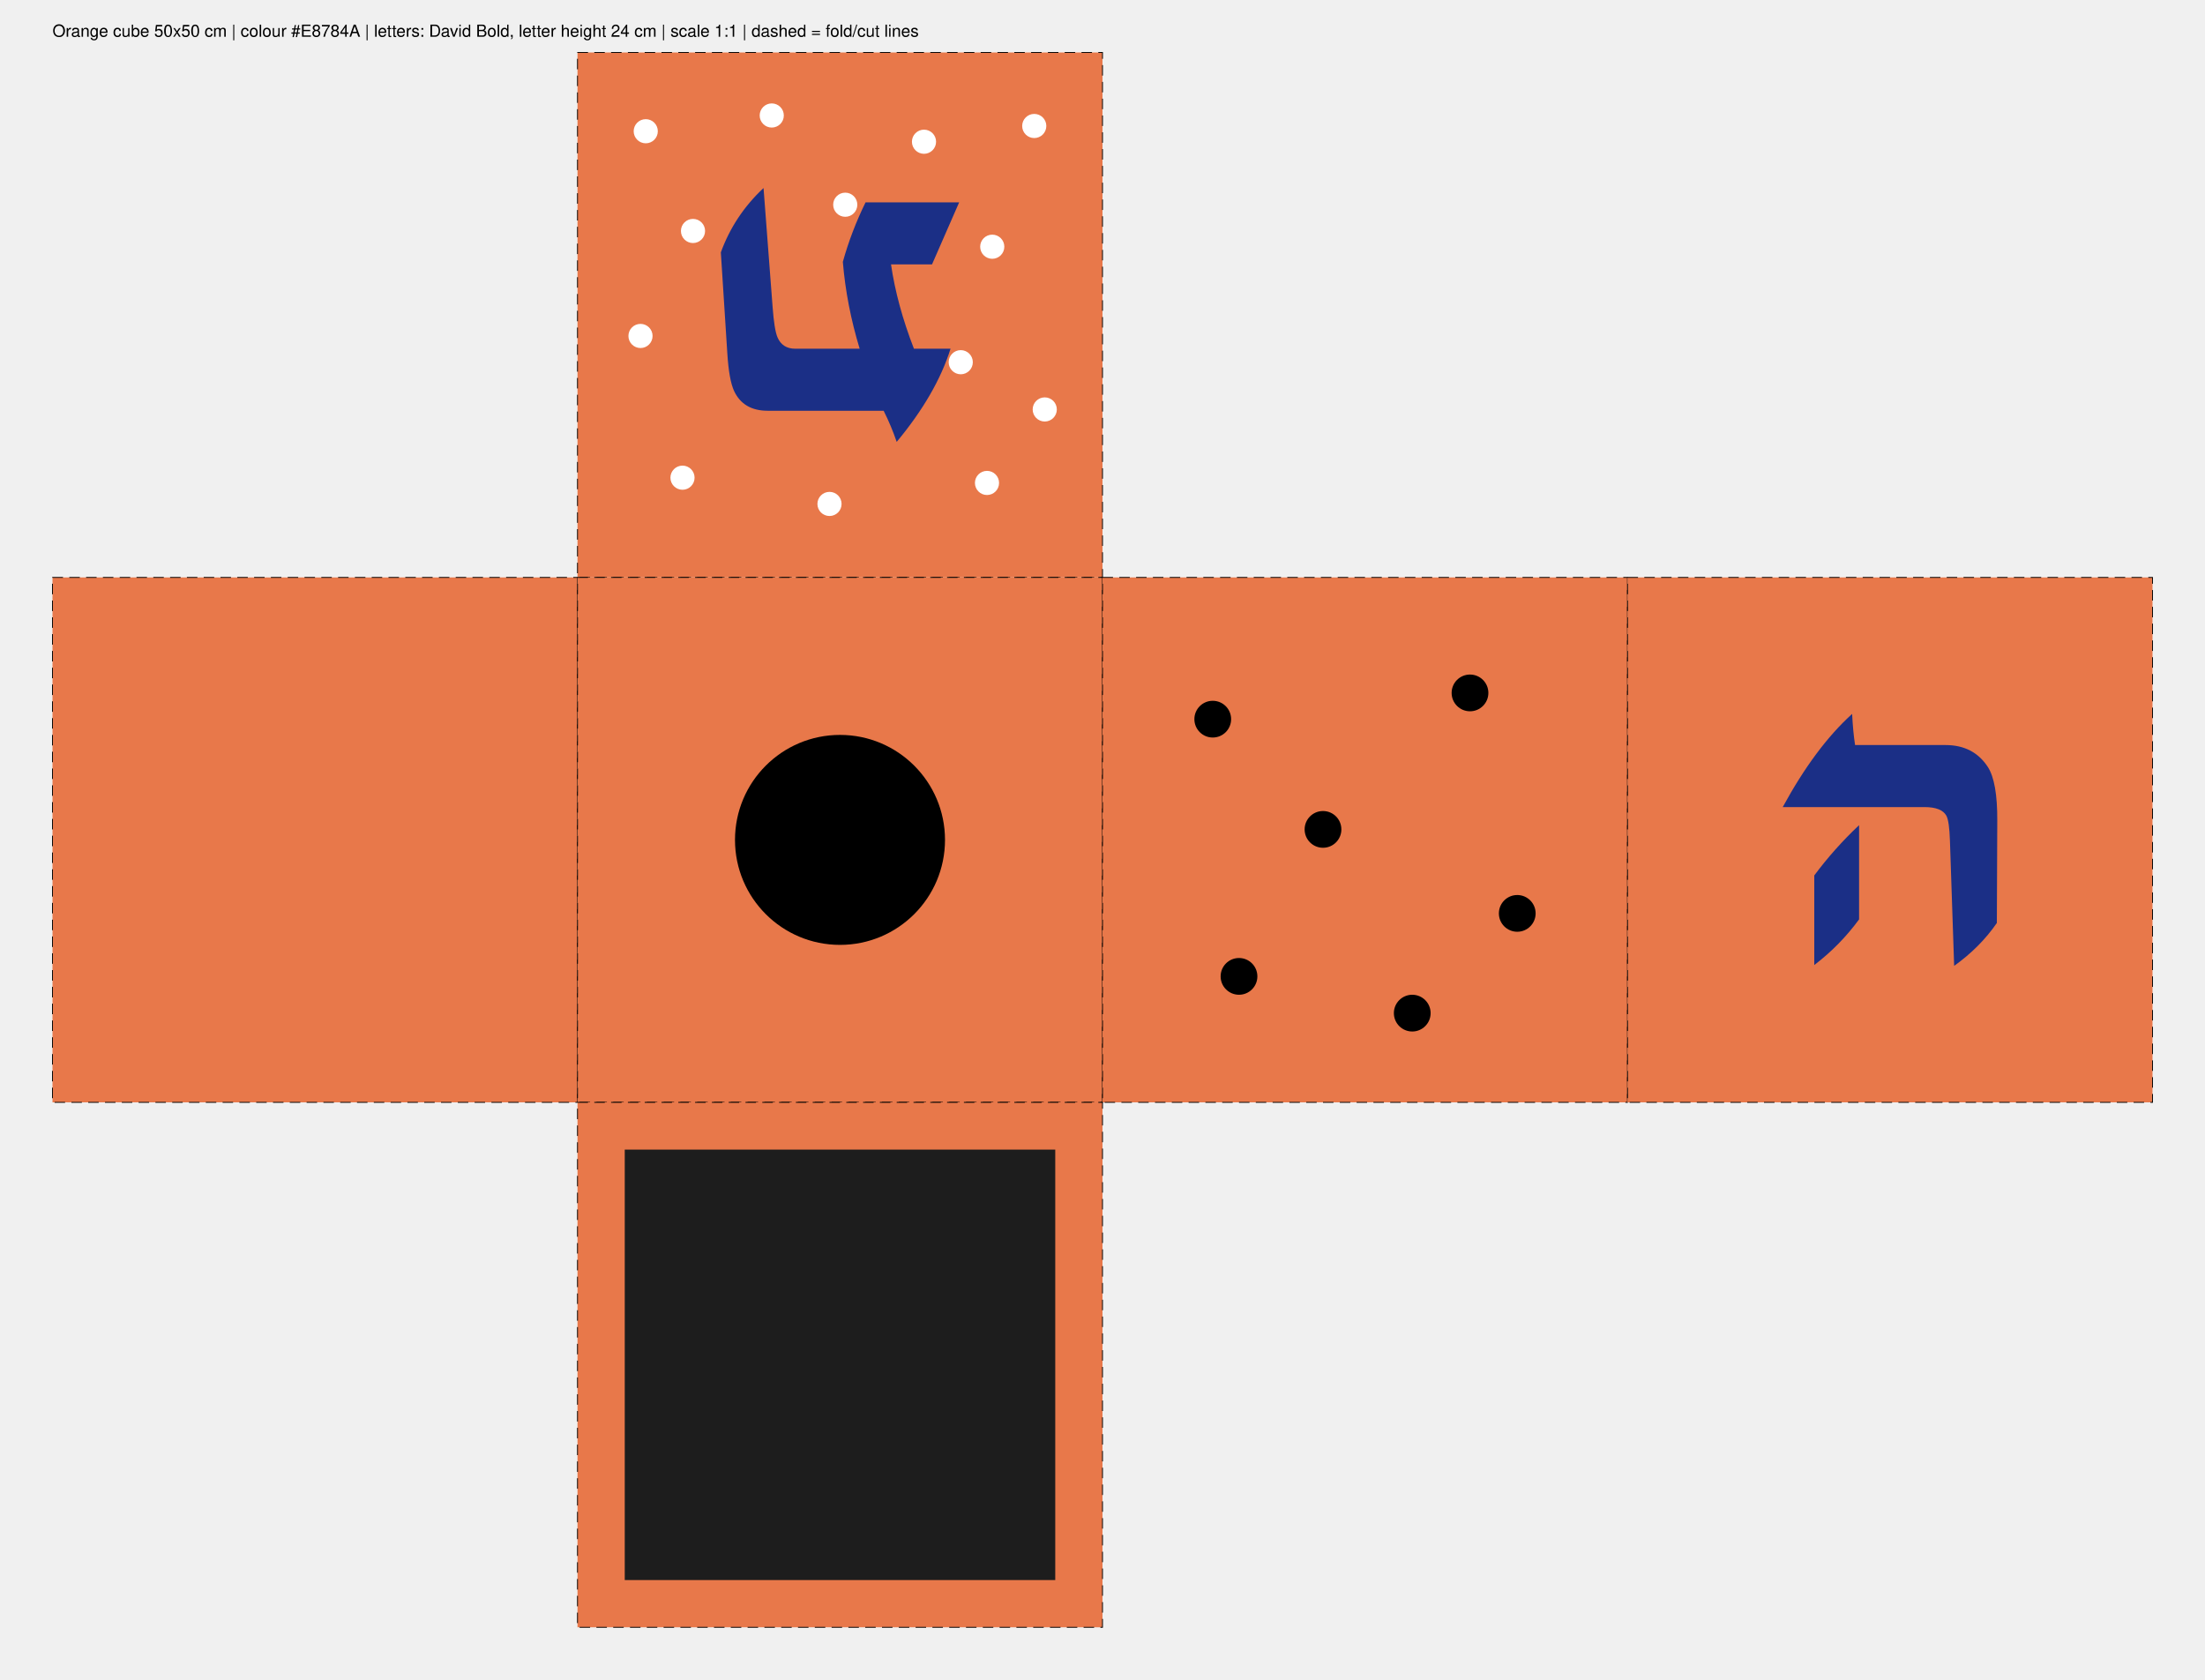
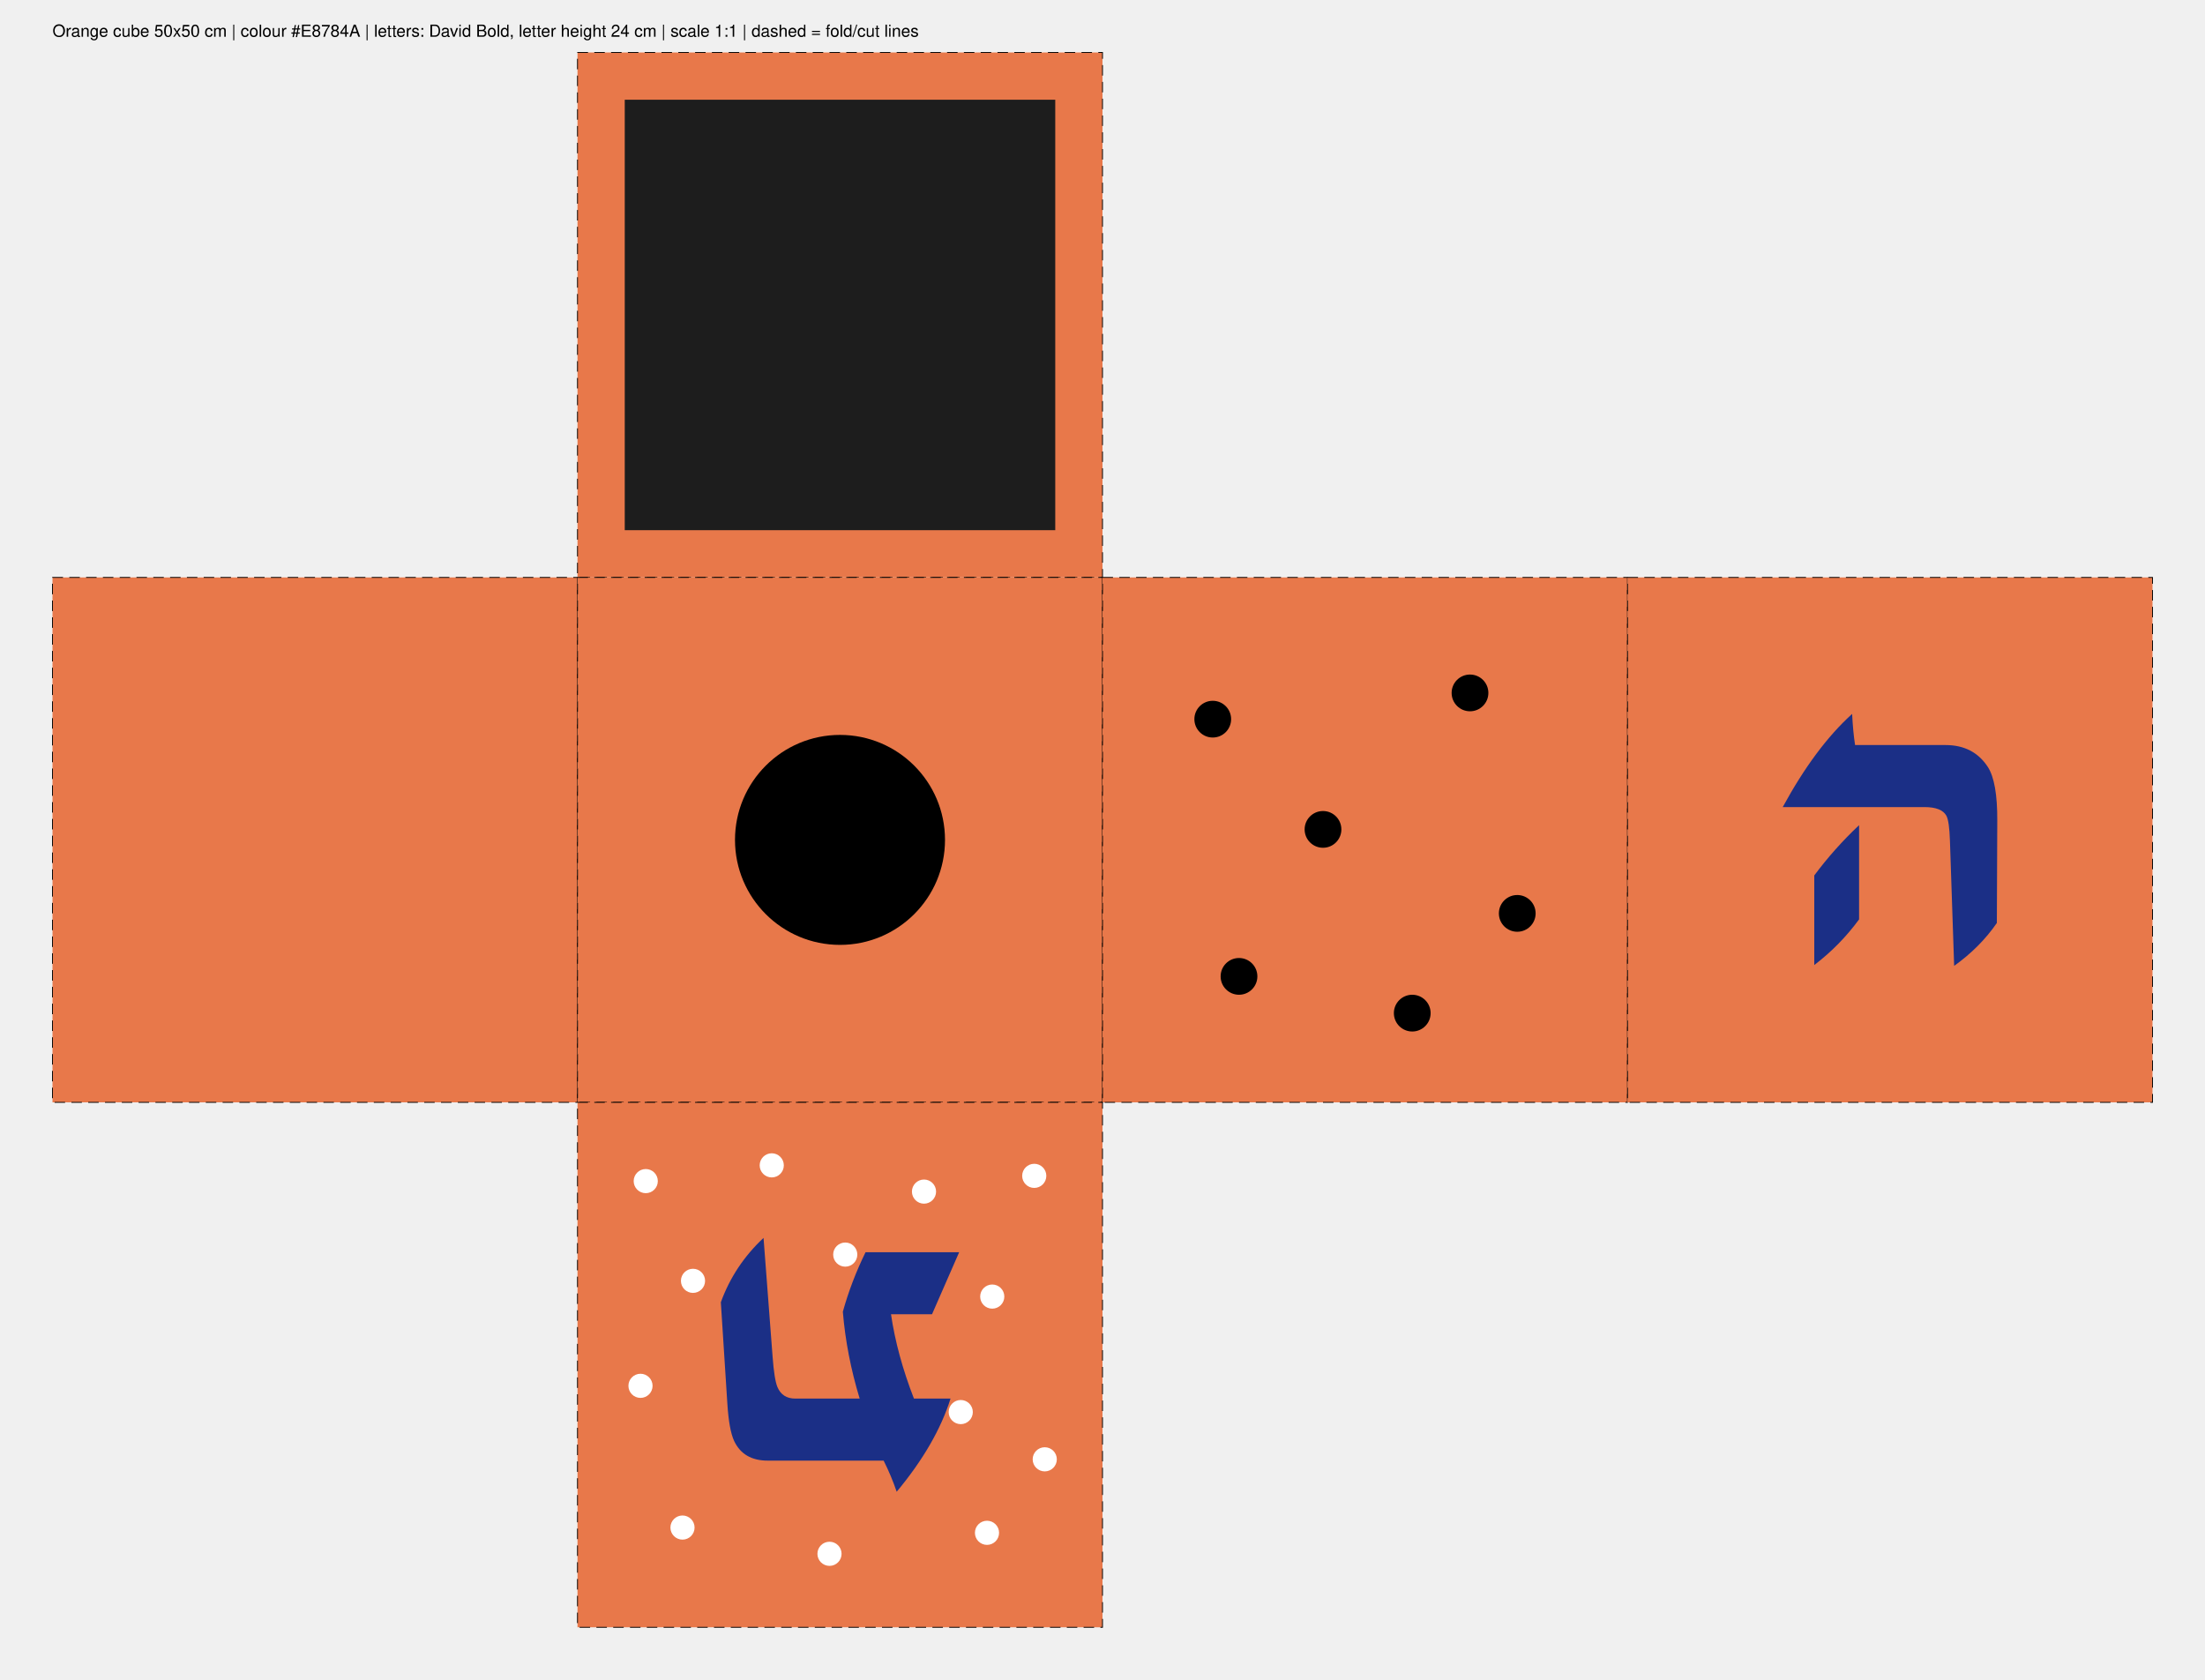
<svg xmlns="http://www.w3.org/2000/svg" width="210cm" height="160cm" viewBox="0 0 210 160">
  <rect x="55" y="5" width="50" height="50" fill="#e8784a" stroke="#000" stroke-width="0.08" stroke-dasharray="1 0.6" />
-   <circle cx="61.50" cy="12.50" r="1.15" fill="#fff" />
-   <circle cx="73.50" cy="11.00" r="1.15" fill="#fff" />
-   <circle cx="88.00" cy="13.50" r="1.15" fill="#fff" />
-   <circle cx="98.50" cy="12.00" r="1.15" fill="#fff" />
-   <circle cx="66.00" cy="22.00" r="1.15" fill="#fff" />
-   <circle cx="80.50" cy="19.50" r="1.15" fill="#fff" />
-   <circle cx="94.50" cy="23.50" r="1.15" fill="#fff" />
-   <circle cx="61.00" cy="32.00" r="1.15" fill="#fff" />
-   <circle cx="71.50" cy="35.50" r="1.15" fill="#fff" />
-   <circle cx="91.50" cy="34.50" r="1.15" fill="#fff" />
-   <circle cx="99.50" cy="39.00" r="1.15" fill="#fff" />
-   <circle cx="65.00" cy="45.50" r="1.15" fill="#fff" />
-   <circle cx="79.00" cy="48.00" r="1.15" fill="#fff" />
-   <circle cx="94.00" cy="46.00" r="1.15" fill="#fff" />
-   <path d="M1145 238Q1081 62 942 -68L899 496Q891 605 876 641Q853 696 791 696H485Q548 489 565 283Q525 139 457 0H12L141 295H336Q308 487 227 696H53Q121 913 309 1139Q334 1065 371 991H922Q1038 991 1082 897Q1106 845 1114 721Z" fill="#1b2f86" transform="translate(80.000 30.000) rotate(180) scale(0.020033 -0.020033) translate(-578.50 -535.50)" />
+   <rect x="59.50" y="9.50" width="41.00" height="41.00" fill="#1d1d1d" />
  <rect x="5" y="55" width="50" height="50" fill="#e8784a" stroke="#000" stroke-width="0.08" stroke-dasharray="1 0.6" />
  <rect x="55" y="55" width="50" height="50" fill="#e8784a" stroke="#000" stroke-width="0.08" stroke-dasharray="1 0.6" />
  <circle cx="80.0" cy="80.0" r="10.00" fill="#000" />
  <rect x="105" y="55" width="50" height="50" fill="#e8784a" stroke="#000" stroke-width="0.08" stroke-dasharray="1 0.6" />
  <circle cx="115.50" cy="68.50" r="1.75" fill="#000" />
  <circle cx="140.00" cy="66.00" r="1.75" fill="#000" />
  <circle cx="126.00" cy="79.00" r="1.75" fill="#000" />
  <circle cx="144.50" cy="87.00" r="1.75" fill="#000" />
  <circle cx="118.00" cy="93.00" r="1.75" fill="#000" />
  <circle cx="134.50" cy="96.50" r="1.75" fill="#000" />
  <rect x="155" y="55" width="50" height="50" fill="#e8784a" stroke="#000" stroke-width="0.08" stroke-dasharray="1 0.6" />
  <path d="M1075 631 1073 145Q993 29 870 -59L850 535Q847 629 833 655Q810 696 729 696H55Q210 981 385 1139Q389 1056 399 991H829Q962 991 1030 887Q1076 816 1075 631ZM418 162Q327 38 205 -55V371Q301 500 418 610Z" fill="#1b2f86" transform="translate(180.000 80.000) rotate(0) scale(0.020033 -0.020033) translate(-565.01 -540.00)" />
  <rect x="55" y="105" width="50" height="50" fill="#e8784a" stroke="#000" stroke-width="0.08" stroke-dasharray="1 0.6" />
-   <rect x="59.50" y="109.50" width="41.00" height="41.00" fill="#1d1d1d" />
+   <circle cx="61.50" cy="112.50" r="1.15" fill="#fff" />
+   <circle cx="73.50" cy="111.00" r="1.15" fill="#fff" />
+   <circle cx="88.00" cy="113.50" r="1.15" fill="#fff" />
+   <circle cx="98.50" cy="112.00" r="1.15" fill="#fff" />
+   <circle cx="66.00" cy="122.00" r="1.15" fill="#fff" />
+   <circle cx="80.50" cy="119.50" r="1.15" fill="#fff" />
+   <circle cx="94.50" cy="123.50" r="1.15" fill="#fff" />
+   <circle cx="61.00" cy="132.00" r="1.15" fill="#fff" />
+   <circle cx="71.50" cy="135.50" r="1.15" fill="#fff" />
+   <circle cx="91.50" cy="134.50" r="1.15" fill="#fff" />
+   <circle cx="99.50" cy="139.00" r="1.15" fill="#fff" />
+   <circle cx="65.00" cy="145.50" r="1.15" fill="#fff" />
+   <circle cx="79.00" cy="148.00" r="1.15" fill="#fff" />
+   <circle cx="94.00" cy="146.00" r="1.15" fill="#fff" />
+   <path d="M1145 238Q1081 62 942 -68L899 496Q891 605 876 641Q853 696 791 696H485Q548 489 565 283Q525 139 457 0H12L141 295H336Q308 487 227 696H53Q121 913 309 1139Q334 1065 371 991H922Q1038 991 1082 897Q1106 845 1114 721Z" fill="#1b2f86" transform="translate(80.000 130.000) rotate(180) scale(0.020033 -0.020033) translate(-578.50 -535.50)" />
  <text x="5" y="3.5" font-size="1.6" font-family="Helvetica" fill="#000">Orange cube 50x50 cm | colour #E8784A | letters: David Bold, letter height 24 cm | scale 1:1 | dashed = fold/cut lines</text>
</svg>
